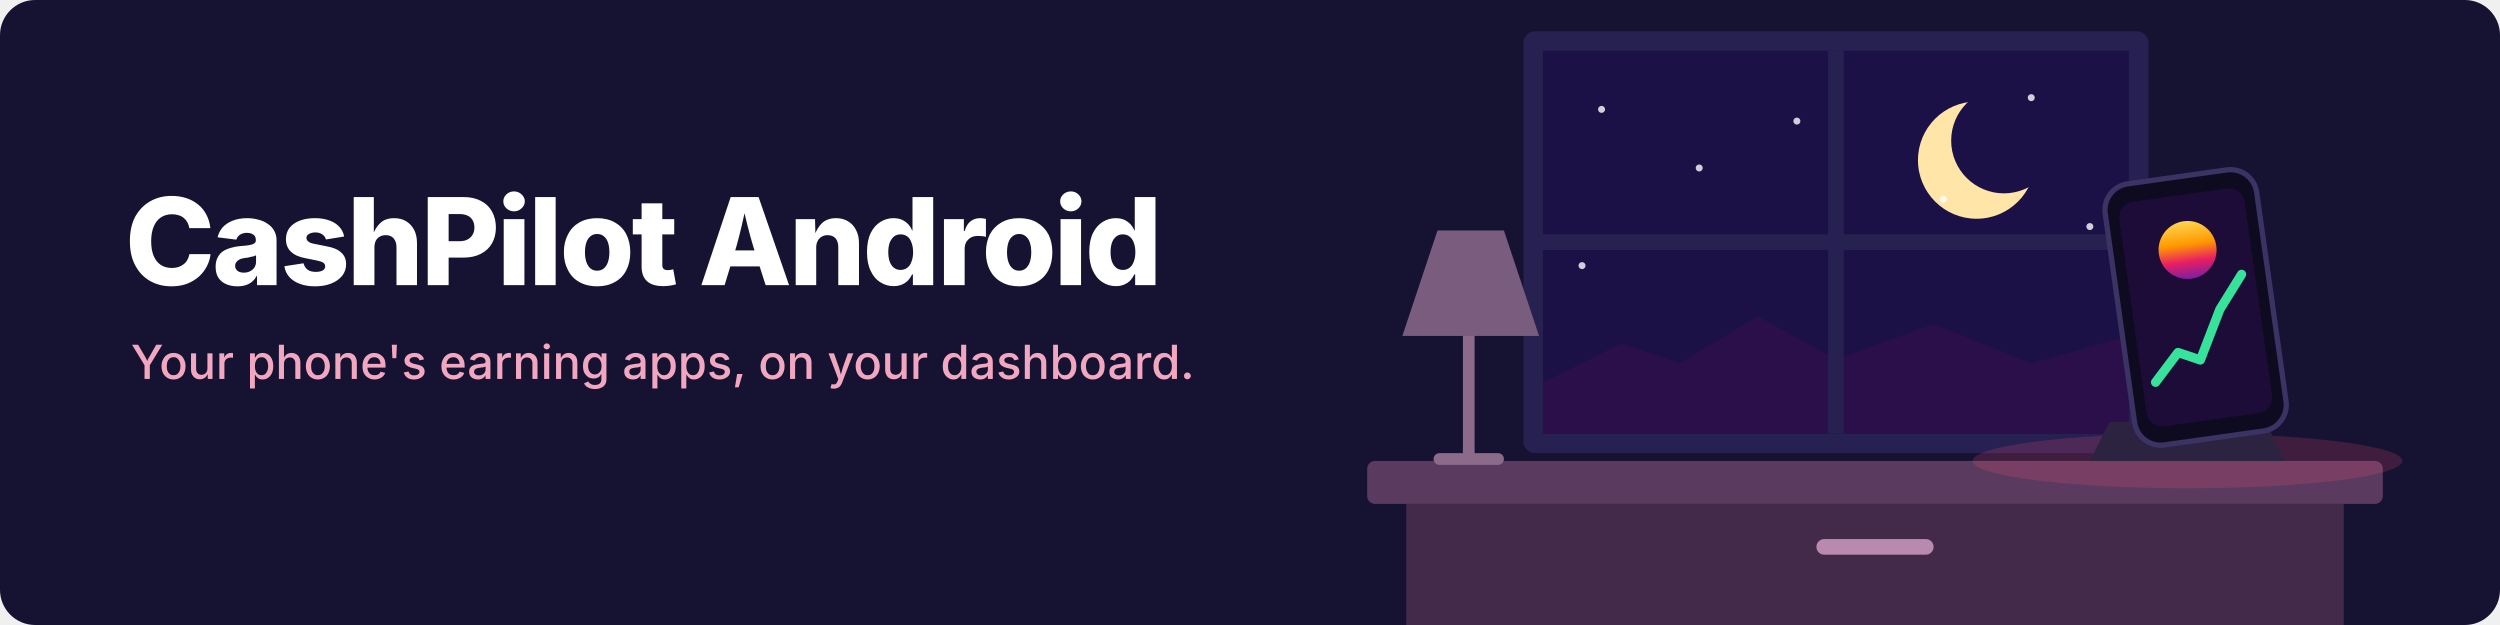
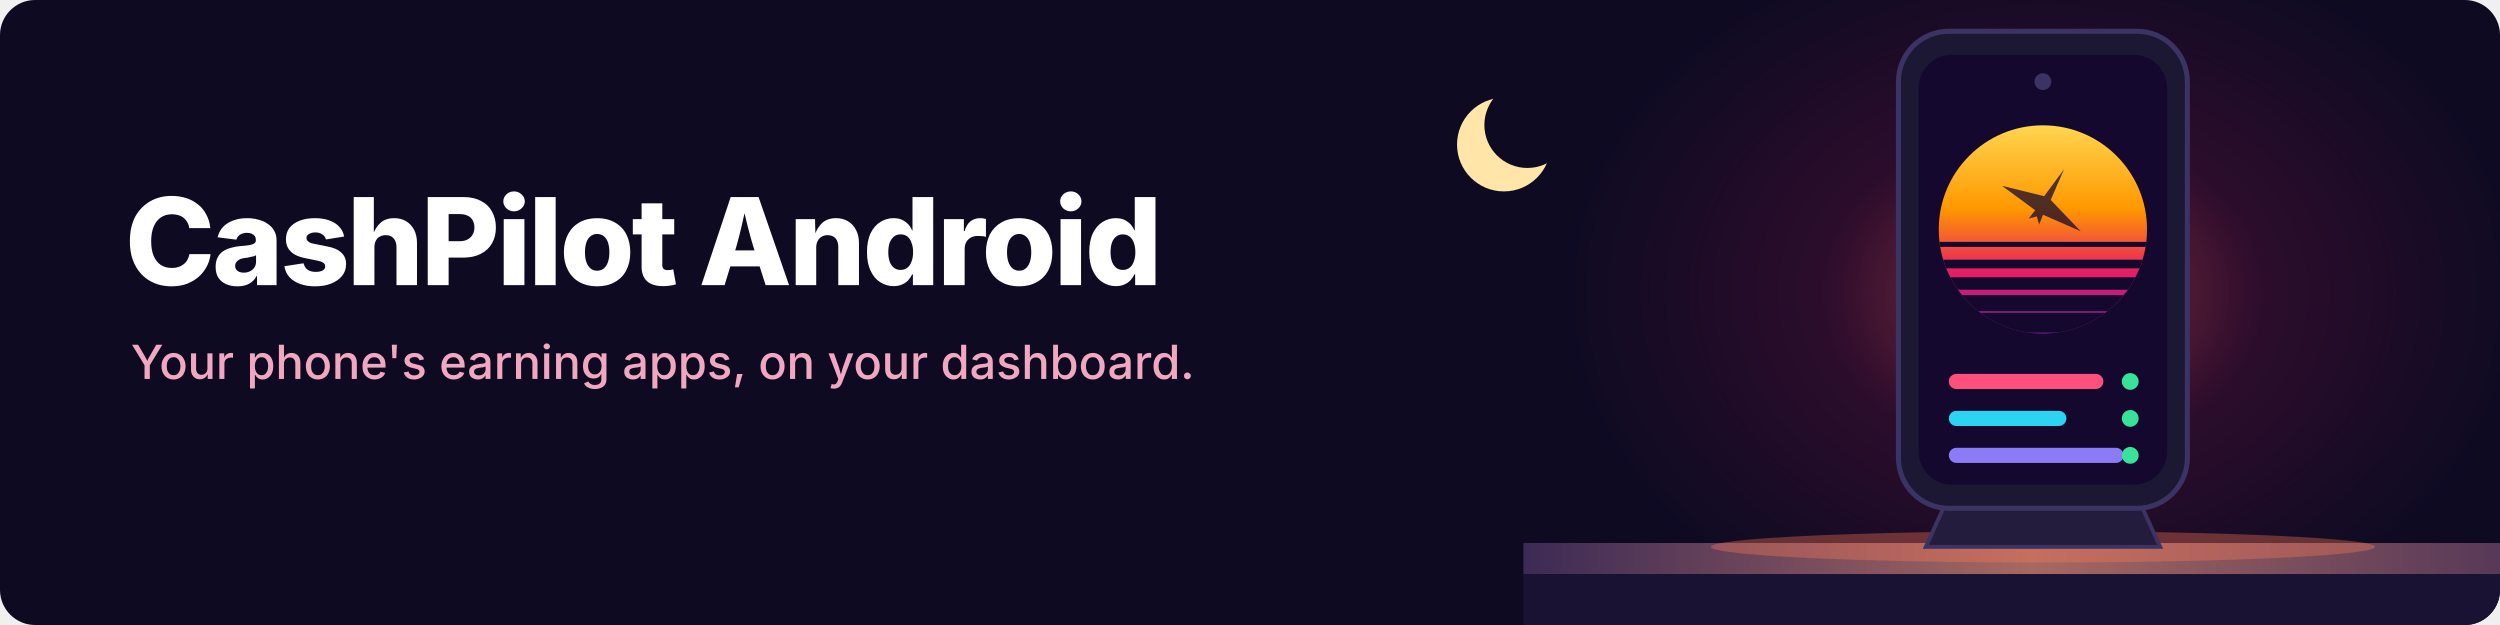
<svg xmlns="http://www.w3.org/2000/svg" viewBox="0 0 1280 320" width="1280" height="320" role="img" aria-label="CashPilot Android">
  <defs>
    <clipPath id="c">
      <rect width="1280" height="320" rx="18" />
    </clipPath>
    <linearGradient id="sun" x1="0" y1="0" x2="0" y2="1">
      <stop offset="0" stop-color="#FFD54F" />
      <stop offset=".4" stop-color="#FF9800" />
      <stop offset=".7" stop-color="#E91E63" />
      <stop offset="1" stop-color="#7B1FA2" />
    </linearGradient>
+     <radialGradient id="glow">
+       <stop offset="0" stop-color="#FF8A5B" stop-opacity=".55" />
+       <stop offset=".45" stop-color="#E91E63" stop-opacity=".14" />
+       <stop offset="1" stop-color="#E91E63" stop-opacity="0" />
+     </radialGradient>
+     <linearGradient id="lit" x1="780" y1="0" x2="1300" y2="0" gradientUnits="userSpaceOnUse">
+       <stop offset="0" stop-color="#FF9B6B" stop-opacity="0" />
+       <stop offset=".5" stop-color="#FF9B6B" stop-opacity=".55" />
+       <stop offset="1" stop-color="#FF9B6B" stop-opacity=".1" />
+     </linearGradient>
  </defs>
  <g clip-path="url(#c)">
-     <rect width="1280" height="320" fill="#151232" />
-     <rect x="780" y="16" width="320" height="216" rx="6" fill="#262150" />
-     <rect x="790" y="26" width="300" height="196" fill="#1B1147" />
-     <clipPath id="wc">
-       <rect x="790" y="26" width="300" height="196" />
-     </clipPath>
-     <g clip-path="url(#wc)">
-       <circle cx="1012" cy="82" r="30" fill="#FFE6A8" />
-       <circle cx="1026" cy="72" r="27" fill="#1B1147" />
-       <path d="M790 196L830 176L860 186L900 162L940 184L990 166L1040 186L1090 172V222H790Z" fill="#2A0F4A" />
-       <circle cx="820" cy="56" r="1.8" fill="#fff" opacity=".8" />
-       <circle cx="870" cy="86" r="1.8" fill="#fff" opacity=".8" />
-       <circle cx="1040" cy="50" r="1.8" fill="#fff" opacity=".8" />
-       <circle cx="995" cy="102" r="1.8" fill="#fff" opacity=".8" />
-       <circle cx="920" cy="62" r="1.8" fill="#fff" opacity=".8" />
-       <circle cx="1070" cy="116" r="1.8" fill="#fff" opacity=".8" />
-       <circle cx="810" cy="136" r="1.8" fill="#fff" opacity=".8" />
-     </g>
-     <path d="M940.0 26V222M790 124.0H1090" stroke="#262150" stroke-width="8" />
-     <rect x="700" y="236" width="520" height="22" rx="4" fill="#5A3A5E" />
-     <rect x="720" y="258" width="480" height="70" fill="#432A4A" />
-     <rect x="930" y="276" width="60" height="8" rx="4" fill="#B98AB0" />
-     <path d="M752 236V168" stroke="#8C6B8A" stroke-width="6" />
-     <path d="M718 172L736 118H770L788 172Z" fill="#7A5C7E" />
-     <rect x="734" y="232" width="36" height="6" rx="3" fill="#8C6B8A" />
-     <ellipse cx="1120" cy="236" rx="110" ry="14" fill="#FF4F7B" opacity=".18" />
-     <path d="M1070 236L1080 216H1160L1170 236Z" fill="#2B2340" />
-     <g transform="translate(1076 96) rotate(-8) scale(1.35)">
-       <rect width="58" height="100" rx="10" fill="#0E0A1F" stroke="#3B3363" stroke-width="2" />
-       <rect x="5" y="7" width="48" height="86" rx="6" fill="#1D0C38" />
-       <path d="M10 76L20 66L28 70L38 52L48 40" stroke="#37E39B" stroke-width="3.5" fill="none" stroke-linecap="round" stroke-linejoin="round" />
-       <circle cx="29" cy="28" r="11" fill="url(#sun)" />
+     <rect width="1280" height="320" fill="#0D0A22" />
+     <circle cx="770" cy="74" r="24" fill="#FFE6A8" />
+     <circle cx="782" cy="64" r="22" fill="#0D0A22" />
+     <ellipse cx="1046" cy="150" rx="250" ry="190" fill="url(#glow)" />
+     <rect x="780" y="278" width="520" height="16" fill="#3C2A55" />
+     <rect x="780" y="278" width="520" height="16" fill="url(#lit)" />
+     <rect x="780" y="294" width="520" height="30" fill="#1A1233" />
+     <ellipse cx="1046" cy="280" rx="170" ry="8" fill="#FF7A59" opacity=".35" />
+     <path d="M986 280L996 258H1096L1106 280Z" fill="#241C3D" stroke="#3B3363" stroke-width="2" />
+     <g transform="translate(972 16) scale(.86)">
+       <rect x="0" y="0" width="172" height="284" rx="30" fill="#1C1733" stroke="#3B3363" stroke-width="3" />
+       <rect x="12" y="14" width="148" height="256" rx="20" fill="#14082E" />
+       <circle cx="86.0" cy="30" r="5" fill="#3B3363" />
+       <clipPath id="sc2">
+         <circle cx="86.0" cy="118" r="62" />
+       </clipPath>
+       <g clip-path="url(#sc2)">
+         <circle cx="86.0" cy="118" r="62" fill="url(#sun)" />
+         <rect x="24" y="125.4" width="124" height="3" fill="#14082E" />
+         <rect x="24" y="136" width="124" height="5.2" fill="#14082E" />
+         <rect x="24" y="146.5" width="124" height="7.4" fill="#14082E" />
+         <rect x="24" y="157.1" width="124" height="9.6" fill="#14082E" />
+         <rect x="24" y="167.6" width="124" height="11.8" fill="#14082E" />
+       </g>
+       <path d="M0-28L2.5-6L30 2L3 5L4 12L0 8L-4 12L-3 5L-30 2L-2.5-6Z" transform="translate(86.0 104) rotate(30) scale(.9)" fill="#14082E" opacity=".75" />
+       <rect x="30" y="204" width="92" height="9" rx="4.5" fill="#FF4F7B" />
+       <circle cx="138" cy="208.5" r="5" fill="#37E39B" />
+       <rect x="30" y="226" width="70" height="9" rx="4.5" fill="#2BD4F0" />
+       <circle cx="138" cy="230.5" r="5" fill="#37E39B" />
+       <rect x="30" y="248" width="104" height="9" rx="4.5" fill="#8B7CF6" />
+       <circle cx="138" cy="252.5" r="5" fill="#37E39B" />
    </g>
    <path fill="#FFFFFF" d="M87.8 146.6q-6.1 0-10.9-2.7q-4.8-2.7-7.6-7.9q-2.8-5.1-2.8-12.5q0-7.5 2.8-12.7q2.9-5.1 7.7-7.8q4.8-2.7 10.8-2.7q4 0 7.5 1.1q3.4 1.1 6 3.2q2.7 2.1 4.3 5.2q1.7 3.1 2.1 7h-10.8q-.2-1.6-1-3q-.7-1.3-1.8-2.2q-1.2-1-2.7-1.4q-1.5-.5-3.3-.5q-3.3 0-5.7 1.6q-2.4 1.6-3.7 4.7q-1.3 3.1-1.3 7.5q0 4.5 1.3 7.6q1.3 3 3.7 4.6q2.4 1.5 5.6 1.5q1.9 0 3.4-.5q1.5-.5 2.6-1.4q1.2-.9 1.9-2.2q.8-1.4 1.1-3h10.8q-.3 3-1.7 5.9q-1.5 3-4 5.4q-2.5 2.3-6.1 3.8q-3.6 1.4-8.2 1.4zm33.8 0q-3.3 0-5.8-1.1q-2.5-1.1-4-3.3q-1.4-2.2-1.4-5.6q0-2.8 1-4.7q1-2 2.7-3.2q1.8-1.2 4.1-1.8q2.2-.7 4.8-.9q2.9-.2 4.7-.5q1.7-.3 2.5-.9q.8-.5.8-1.6v-.1q0-1.2-.5-2q-.6-.8-1.6-1.2q-1-.5-2.5-.5q-1.4 0-2.6.5q-1.1.4-1.8 1.2q-.7.8-1 1.8l-9.6-1.2q.7-2.9 2.6-5.1q2-2.2 5.1-3.4q3.2-1.3 7.4-1.3q3.2 0 5.9.8q2.8.7 4.8 2.2q2.1 1.4 3.2 3.5q1.2 2.1 1.2 4.8v23h-10v-4.7h-.2q-.9 1.7-2.3 2.9q-1.4 1.2-3.3 1.8q-1.9.6-4.2.6zm3.2-7q1.8 0 3.2-.7q1.4-.7 2.3-2q.8-1.3.8-2.9v-3.3q-.4.2-1.1.5q-.7.2-1.5.3q-.8.2-1.6.4q-.9.1-1.6.2q-1.6.2-2.6.7q-1.1.6-1.7 1.4q-.6.8-.6 1.9q0 1.2.6 1.9q.5.8 1.5 1.2q1 .4 2.3.4zm36.5 7q-4.3 0-7.6-1.2q-3.4-1.2-5.5-3.5q-2.1-2.3-2.6-5.6l9.8-1.5q.6 2.2 2.1 3.3q1.5 1.1 4.2 1.1q2.2 0 3.5-.7q1.3-.8 1.3-2.1q0-1.2-1-1.9q-1.1-.7-3.2-1.1l-5.9-1.2q-5-.9-7.5-3.4q-2.5-2.4-2.5-6.3q0-3.4 1.8-5.8q1.9-2.4 5.2-3.7q3.3-1.3 7.9-1.3q4.2 0 7.4 1.2q3.1 1.1 5 3.2q2 2.1 2.5 5l-9.3 1.5q-.5-1.7-1.9-2.6q-1.4-1-3.5-1q-1.9 0-3.3.8q-1.3.7-1.3 2q0 1.1.9 1.8q.8.8 2.9 1.2l6.5 1.3q5.1.9 7.5 3.2q2.5 2.2 2.5 5.9q0 3.5-2 6q-2.1 2.6-5.7 4q-3.5 1.4-8.2 1.4zm30.4-19.9v19.3h-10.6v-45.1h10.3v19.8h-.6q1.2-4 3.9-6.5q2.6-2.5 7.1-2.5q3.6 0 6.2 1.6q2.6 1.6 4.1 4.5q1.4 2.8 1.4 6.7v21.5h-10.5v-19.5q0-2.8-1.5-4.5q-1.4-1.6-4-1.6q-1.8 0-3.1.8q-1.3.7-2 2.1q-.7 1.4-.7 3.4zm27.3 19.3v-45.1h18.5q5.1 0 8.8 2q3.7 1.9 5.6 5.4q2 3.6 2 8.2q0 4.6-2 8.1q-2 3.5-5.8 5.4q-3.7 1.9-8.9 1.9h-11.5v-8.4h9.5q2.6 0 4.2-.9q1.7-.9 2.6-2.5q.9-1.5.9-3.6q0-2.2-.9-3.7q-.9-1.6-2.6-2.4q-1.7-.8-4.2-.8h-5.5v36.4zm38.9 0v-33.8h10.6v33.8zm5.3-37.8q-2.3 0-3.9-1.5q-1.6-1.5-1.6-3.6q0-2.1 1.6-3.6q1.6-1.5 3.9-1.5q2.2 0 3.8 1.5q1.7 1.5 1.7 3.6q0 2.1-1.7 3.6q-1.6 1.5-3.8 1.5zm21.3-7.3v45.1h-10.5v-45.1zm21.2 45.7q-5.2 0-9.1-2.2q-3.8-2.1-5.8-6.1q-2.1-3.9-2.1-9.1q0-5.2 2.1-9.2q2-3.9 5.8-6.1q3.9-2.2 9.1-2.2q5.3 0 9.1 2.2q3.9 2.2 5.9 6.1q2 4 2 9.2q0 5.2-2 9.1q-2 4-5.9 6.1q-3.8 2.2-9.1 2.2zm0-8q2.1 0 3.5-1.2q1.4-1.2 2.1-3.3q.7-2.1.7-4.9q0-2.9-.7-5q-.7-2.1-2.1-3.2q-1.4-1.2-3.5-1.2q-2 0-3.4 1.2q-1.4 1.1-2.1 3.2q-.7 2.1-.7 5q0 2.8.7 4.9q.7 2.1 2.1 3.3q1.4 1.2 3.4 1.2zm39.5-26.4v7.8h-21.2v-7.8zm-16.7-8.1h10.6v31.5q0 1.4.6 2q.7.7 2.1.7q.5 0 1.5-.1q1-.2 1.4-.3l1.4 7.7q-1.8.5-3.5.7q-1.6.2-3.1.2q-5.4 0-8.2-2.5q-2.8-2.6-2.8-7.4zm30.6 41.9l15-45.1h14.3l15.6 45.1h-12l-6.3-19.7q-1.5-4.9-2.9-10.5q-1.4-5.5-2.8-11.5h2.3q-1.3 6-2.6 11.5q-1.3 5.6-2.7 10.5l-6 19.7zm10.2-9.6v-8.2h24.4v8.2zm48.6-9.7v19.3h-10.5v-33.8h9.9l.2 8.5h-.5q1.3-4 3.9-6.5q2.7-2.5 7.2-2.5q3.5 0 6.1 1.6q2.7 1.6 4.1 4.5q1.5 2.8 1.5 6.7v21.5h-10.6v-19.5q0-2.8-1.4-4.5q-1.5-1.6-4.1-1.6q-1.7 0-3 .8q-1.3.7-2 2.1q-.8 1.4-.8 3.4zm39.6 19.8q-3.7 0-6.8-2q-3.1-1.9-4.9-5.8q-1.9-3.8-1.9-9.6q0-5.9 1.9-9.8q1.9-3.8 5-5.7q3.1-1.9 6.6-1.9q2.7 0 4.6.9q1.9 1 3.2 2.4q1.2 1.4 1.8 3h.2v-17.1h10.6v45.1h-10.4v-5.5h-.4q-.7 1.5-1.9 2.9q-1.3 1.4-3.1 2.2q-1.9.9-4.5.9zm3.6-8.3q2 0 3.4-1.1q1.5-1.1 2.2-3.2q.8-2 .8-4.8q0-2.8-.8-4.8q-.7-2.1-2.1-3.2q-1.5-1.1-3.5-1.1q-2 0-3.4 1.1q-1.4 1.2-2.2 3.2q-.7 2.1-.7 4.8q0 2.7.7 4.8q.8 2.1 2.2 3.2q1.4 1.1 3.4 1.1zm22.2 7.8v-33.8h10.2v6.1h.4q.9-3.3 3-5q2.1-1.6 4.9-1.6q.7 0 1.5.1q.8.1 1.5.3v9.2q-.7-.3-2-.4q-1.2-.1-2.2-.1q-1.9 0-3.5.8q-1.5.9-2.4 2.4q-.8 1.5-.8 3.5v18.5zm38.5.6q-5.3 0-9.1-2.2q-3.8-2.1-5.9-6.1q-2-3.9-2-9.1q0-5.2 2-9.2q2.1-3.9 5.9-6.1q3.8-2.2 9.1-2.2q5.3 0 9.1 2.2q3.8 2.2 5.9 6.1q2 4 2 9.2q0 5.2-2 9.1q-2.1 4-5.9 6.1q-3.8 2.2-9.1 2.2zm0-8q2 0 3.4-1.2q1.4-1.2 2.1-3.3q.7-2.1.7-4.9q0-2.9-.7-5q-.7-2.1-2.1-3.2q-1.4-1.2-3.4-1.2q-2 0-3.4 1.2q-1.4 1.1-2.1 3.2q-.7 2.1-.7 5q0 2.8.7 4.9q.7 2.1 2.1 3.3q1.4 1.2 3.4 1.2zm21.2 7.4v-33.8h10.5v33.8zm5.3-37.8q-2.3 0-3.9-1.5q-1.6-1.5-1.6-3.6q0-2.1 1.6-3.6q1.6-1.5 3.9-1.5q2.2 0 3.8 1.5q1.6 1.5 1.6 3.6q0 2.1-1.6 3.6q-1.6 1.5-3.8 1.5zm23 38.3q-3.7 0-6.8-2q-3.1-1.9-4.9-5.8q-1.9-3.8-1.9-9.6q0-5.9 1.9-9.8q1.9-3.8 5-5.7q3.1-1.9 6.6-1.9q2.7 0 4.6.9q1.9 1 3.2 2.4q1.2 1.4 1.8 3h.2v-17.1h10.6v45.1h-10.4v-5.5h-.4q-.7 1.5-1.9 2.9q-1.3 1.4-3.1 2.2q-1.9.9-4.5.9zm3.6-8.3q2 0 3.4-1.1q1.5-1.1 2.2-3.2q.8-2 .8-4.8q0-2.8-.8-4.8q-.7-2.1-2.2-3.2q-1.4-1.1-3.4-1.1q-2 0-3.4 1.1q-1.5 1.2-2.2 3.2q-.7 2.1-.7 4.8q0 2.7.7 4.8q.8 2.1 2.2 3.2q1.4 1.1 3.4 1.1z" />
    <path fill="#F2A7C0" d="M74 194v-7l-6.4-10.5h3.1l3.3 5.6q.5.9 1 1.8q.4.8.8 2.1h-.8q.4-1.3.8-2.2q.4-.8 1-1.7l3.2-5.6h3.1l-6.4 10.5v7zm14.9.3q-1.9 0-3.3-.9q-1.3-.8-2.1-2.3q-.8-1.6-.8-3.6q0-2 .8-3.5q.8-1.6 2.1-2.4q1.4-.9 3.3-.9q1.8 0 3.2.9q1.4.8 2.1 2.4q.8 1.5.8 3.5q0 2-.8 3.6q-.7 1.5-2.1 2.3q-1.4.9-3.2.9zm0-2.2q1.2 0 1.9-.6q.8-.7 1.2-1.7q.4-1 .4-2.3q0-1.2-.4-2.3q-.4-1-1.2-1.7q-.7-.6-1.9-.6q-1.2 0-2 .6q-.8.7-1.2 1.7q-.3 1.1-.3 2.3q0 1.3.3 2.3q.4 1 1.2 1.7q.8.6 2 .6zm13.4 2.1q-1.3 0-2.3-.6q-1-.6-1.6-1.7q-.6-1.1-.6-2.7v-8.3h2.6v8q0 1.4.8 2.2q.7.8 2 .8q.9 0 1.5-.4q.7-.3 1.1-1.1q.4-.7.4-1.7v-7.8h2.6v13.1h-2.4l-.1-3.2h.3q-.6 1.8-1.7 2.6q-1.1.8-2.6.8zm10-.2v-13.1h2.5v2.1h.1q.4-1.1 1.3-1.7q.9-.6 2-.6q.3 0 .6 0q.3.1.5.1v2.4q-.1 0-.5-.1q-.4 0-.8 0q-.9 0-1.6.4q-.7.4-1.1 1q-.4.7-.4 1.5v8zm15.7 4.9v-18h2.5v2.1h.2q.2-.4.6-.9q.4-.6 1.2-1q.7-.4 2-.4q1.5 0 2.8.8q1.2.8 1.9 2.3q.7 1.6.7 3.7q0 2.1-.7 3.6q-.7 1.5-1.9 2.3q-1.2.9-2.8.9q-1.2 0-2-.4q-.7-.5-1.2-1q-.4-.5-.6-1h-.2v7zm5.9-6.8q1.1 0 1.9-.6q.7-.7 1.1-1.7q.4-1 .4-2.3q0-1.3-.4-2.4q-.4-1-1.1-1.6q-.8-.6-1.9-.6q-1.1 0-1.9.6q-.7.6-1.1 1.6q-.4 1-.4 2.4q0 1.3.4 2.4q.4 1 1.1 1.6q.8.6 1.9.6zm11.5-5.9v7.8h-2.6v-17.5h2.6v7.6h-.4q.6-1.8 1.7-2.6q1.1-.8 2.6-.8q1.3 0 2.3.6q1.1.6 1.6 1.7q.6 1.1.6 2.7v8.3h-2.6v-8q0-1.4-.8-2.2q-.7-.8-2-.8q-.8 0-1.5.4q-.7.3-1.1 1.1q-.4.7-.4 1.7zm17.3 8.1q-1.8 0-3.2-.9q-1.4-.8-2.1-2.3q-.8-1.6-.8-3.6q0-2 .8-3.5q.7-1.6 2.1-2.4q1.4-.9 3.2-.9q1.9 0 3.3.9q1.4.8 2.1 2.4q.8 1.5.8 3.5q0 2-.8 3.6q-.7 1.5-2.1 2.3q-1.4.9-3.3.9zm0-2.2q1.2 0 2-.6q.8-.7 1.2-1.7q.4-1 .4-2.3q0-1.2-.4-2.3q-.4-1-1.2-1.7q-.8-.6-2-.6q-1.1 0-1.9.6q-.8.7-1.2 1.7q-.3 1.1-.3 2.3q0 1.3.3 2.3q.4 1 1.2 1.7q.8.6 1.9.6zm11.6-5.9v7.8h-2.6v-13.1h2.5v3.2h-.3q.6-1.8 1.7-2.6q1.1-.8 2.6-.8q1.4 0 2.4.6q1 .6 1.5 1.7q.6 1.1.6 2.7v8.3h-2.6v-8q0-1.4-.7-2.2q-.8-.8-2-.8q-.9 0-1.6.4q-.7.3-1.1 1.1q-.4.7-.4 1.7zm17.5 8.1q-1.9 0-3.3-.9q-1.4-.8-2.2-2.3q-.7-1.5-.7-3.6q0-2 .7-3.5q.7-1.5 2.1-2.4q1.4-.9 3.2-.9q1.1 0 2.2.4q1 .4 1.8 1.2q.9.7 1.4 2q.4 1.2.4 3v.9h-10.4v-1.9h9.1l-1.2.6q0-1.2-.4-2.1q-.3-.9-1.1-1.4q-.7-.5-1.8-.5q-1.1 0-1.9.5q-.7.5-1.1 1.4q-.5.8-.5 1.9v1.3q0 1.3.5 2.3q.5.9 1.3 1.4q.8.4 1.9.4q.8 0 1.4-.2q.5-.2 1-.6q.4-.4.6-1l2.4.6q-.3 1-1 1.7q-.8.8-1.9 1.2q-1.1.5-2.5.5zm9.1-10.9l-.3-6.9h2.6l-.3 6.9zm11.1 10.9q-1.4 0-2.5-.4q-1.1-.5-1.8-1.3q-.7-.8-1-1.9l2.5-.5q.2 1 1 1.5q.7.5 1.8.5q1.3 0 2-.5q.8-.6.8-1.3q0-.6-.5-1q-.4-.4-1.4-.6l-2.2-.5q-1.8-.5-2.7-1.4q-.9-.9-.9-2.3q0-1.1.7-2q.6-.9 1.8-1.4q1.1-.5 2.6-.5q1.4 0 2.4.4q1 .5 1.6 1.2q.7.7.9 1.7l-2.3.5q-.2-.7-.8-1.2q-.6-.5-1.8-.5q-1.1 0-1.8.5q-.7.4-.7 1.2q0 .6.5 1q.5.4 1.5.7l2.1.5q1.9.4 2.7 1.2q.9.9.9 2.3q0 1.2-.7 2.1q-.6.9-1.9 1.4q-1.2.6-2.8.6zm20.3 0q-1.9 0-3.3-.9q-1.4-.8-2.2-2.3q-.8-1.5-.8-3.6q0-2 .8-3.5q.7-1.5 2.1-2.4q1.3-.9 3.2-.9q1.1 0 2.1.4q1.1.4 1.9 1.2q.8.7 1.3 2q.5 1.2.5 3v.9h-10.4v-1.9h9.1l-1.2.6q0-1.2-.4-2.1q-.4-.9-1.1-1.4q-.7-.5-1.8-.5q-1.1 0-1.9.5q-.8.5-1.2 1.4q-.4.8-.4 1.9v1.3q0 1.3.5 2.3q.4.9 1.3 1.4q.8.4 1.9.4q.7 0 1.3-.2q.6-.2 1-.6q.5-.4.7-1l2.4.6q-.3 1-1 1.7q-.8.8-1.9 1.2q-1.1.5-2.5.5zm12.3 0q-1.2 0-2.2-.5q-1-.4-1.6-1.3q-.6-.9-.6-2.2q0-1.1.4-1.8q.5-.7 1.2-1.2q.7-.4 1.6-.6q.9-.2 1.9-.3q1.1-.2 1.8-.2q.8-.1 1.1-.3q.4-.2.4-.7v-.1q0-.7-.3-1.2q-.3-.5-.9-.8q-.5-.3-1.4-.3q-.8 0-1.4.3q-.6.3-1 .7q-.4.4-.6.8l-2.4-.6q.4-1.2 1.3-1.9q.8-.7 1.9-1q1.1-.4 2.2-.4q.8 0 1.7.2q.9.2 1.7.7q.7.5 1.2 1.4q.5.9.5 2.3v8.7h-2.5v-1.8h-.1q-.2.5-.7 1q-.6.5-1.3.8q-.8.3-1.9.3zm.6-2.1q1.1 0 1.8-.4q.8-.4 1.2-1.1q.4-.7.4-1.4v-1.7q-.2.1-.6.3q-.4.1-.9.2q-.5 0-.9.1q-.5.1-.8.1q-.7.1-1.3.3q-.6.2-1 .6q-.4.5-.4 1.1q0 .7.4 1.1q.3.4.8.6q.6.2 1.3.2zm9.4 1.8v-13.1h2.5v2.1h.1q.4-1.1 1.3-1.7q.9-.6 2.1-.6q.2 0 .5 0q.3.1.5.1v2.4q-.1 0-.5-.1q-.4 0-.8 0q-.9 0-1.6.4q-.7.4-1.1 1q-.4.7-.4 1.5v8zm12.2-7.8v7.8h-2.6v-13.1h2.4l.1 3.2h-.3q.6-1.8 1.7-2.6q1.1-.8 2.6-.8q1.3 0 2.3.6q1 .6 1.6 1.7q.6 1.1.6 2.7v8.3h-2.6v-8q0-1.4-.8-2.2q-.7-.8-2-.8q-.9 0-1.5.4q-.7.3-1.1 1.1q-.4.7-.4 1.7zm11.8 7.8v-13.1h2.6v13.1zm1.3-15.1q-.6 0-1.1-.5q-.5-.4-.5-1q0-.7.5-1.1q.5-.5 1.1-.5q.7 0 1.2.5q.5.4.5 1.1q0 .6-.5 1q-.5.5-1.2.5zm7.4 7.3v7.8h-2.6v-13.1h2.4l.1 3.2h-.3q.6-1.8 1.7-2.6q1-.8 2.6-.8q1.3 0 2.3.6q1 .6 1.6 1.7q.5 1.1.5 2.7v8.3h-2.5v-8q0-1.4-.8-2.2q-.7-.8-2-.8q-.9 0-1.6.4q-.7.3-1 1.1q-.4.7-.4 1.7zm17.3 13q-1.5 0-2.6-.4q-1.1-.4-1.9-1q-.7-.7-1.1-1.5l2.2-1q.2.4.6.8q.4.4 1.1.7q.6.3 1.7.3q1.5 0 2.4-.7q.9-.7.9-2.2v-2.6h-.2q-.2.5-.6 1q-.4.5-1.2.8q-.7.4-1.9.4q-1.6 0-2.8-.7q-1.2-.8-2-2.2q-.7-1.4-.7-3.5q0-2.1.7-3.6q.7-1.5 2-2.3q1.2-.8 2.8-.8q1.2 0 2 .4q.7.4 1.2 1q.4.5.6.9h.2v-2.1h2.5v13.3q0 1.7-.8 2.8q-.7 1.1-2.1 1.6q-1.3.6-3 .6zm0-7.5q1.1 0 1.8-.6q.8-.5 1.2-1.4q.4-1 .4-2.3q0-1.4-.4-2.3q-.4-1-1.2-1.6q-.7-.6-1.8-.6q-1.2 0-1.9.6q-.8.6-1.2 1.6q-.4 1-.4 2.3q0 1.2.4 2.2q.4 1 1.2 1.5q.7.6 1.9.6zm19.4 2.6q-1.2 0-2.2-.5q-1-.4-1.6-1.3q-.6-.9-.6-2.2q0-1.1.4-1.8q.5-.7 1.2-1.2q.7-.4 1.6-.6q.9-.2 1.9-.3q1.1-.2 1.8-.2q.8-.1 1.1-.3q.4-.2.4-.7v-.1q0-.7-.3-1.2q-.3-.5-.9-.8q-.5-.3-1.3-.3q-.9 0-1.5.3q-.6.3-1 .7q-.4.4-.6.8l-2.4-.6q.4-1.2 1.3-1.9q.8-.7 1.9-1q1.1-.4 2.2-.4q.8 0 1.7.2q.9.2 1.7.7q.8.5 1.2 1.4q.5.9.5 2.3v8.7h-2.5v-1.8h-.1q-.2.5-.7 1q-.5.5-1.3.8q-.8.3-1.9.3zm.6-2.1q1.1 0 1.8-.4q.8-.4 1.2-1.1q.4-.7.4-1.4v-1.7q-.2.1-.6.3q-.4.1-.9.2q-.5 0-.9.1q-.5.1-.8.1q-.7.1-1.3.3q-.6.2-1 .6q-.3.5-.3 1.1q0 .7.3 1.1q.3.4.8.6q.6.2 1.3.2zm9.4 6.7v-18h2.5v2.1h.2q.3-.4.7-.9q.4-.6 1.1-1q.8-.4 2-.4q1.6 0 2.8.8q1.3.8 2 2.3q.7 1.6.7 3.7q0 2.1-.7 3.6q-.7 1.5-2 2.3q-1.2.9-2.8.9q-1.2 0-1.9-.4q-.8-.5-1.2-1q-.4-.5-.7-1h-.1v7zm5.9-6.8q1.2 0 1.9-.6q.8-.7 1.2-1.7q.4-1 .4-2.3q0-1.3-.4-2.4q-.4-1-1.2-1.6q-.7-.6-1.9-.6q-1.1 0-1.8.6q-.8.6-1.2 1.6q-.4 1-.4 2.4q0 1.3.4 2.4q.4 1 1.2 1.6q.8.6 1.8.6zm8.9 6.8v-18h2.6v2.1h.2q.2-.4.6-.9q.4-.6 1.2-1q.7-.4 1.9-.4q1.6 0 2.9.8q1.2.8 1.9 2.3q.7 1.6.7 3.7q0 2.1-.7 3.6q-.7 1.5-1.9 2.3q-1.3.9-2.9.9q-1.1 0-1.9-.4q-.7-.5-1.2-1q-.4-.5-.6-1h-.2v7zm6-6.8q1.1 0 1.9-.6q.7-.7 1.1-1.7q.4-1 .4-2.3q0-1.3-.4-2.4q-.4-1-1.1-1.6q-.8-.6-1.9-.6q-1.1 0-1.9.6q-.7.6-1.1 1.6q-.4 1-.4 2.4q0 1.3.4 2.4q.4 1 1.1 1.6q.8.6 1.9.6zm13.6 2.2q-1.4 0-2.5-.4q-1.2-.5-1.9-1.3q-.7-.8-.9-1.9l2.4-.5q.3 1 1 1.5q.8.5 1.9.5q1.3 0 2-.5q.7-.6.7-1.3q0-.6-.4-1q-.5-.4-1.4-.6l-2.2-.5q-1.8-.5-2.7-1.4q-.9-.9-.9-2.3q0-1.1.6-2q.7-.9 1.8-1.4q1.2-.5 2.6-.5q1.5 0 2.5.4q1 .5 1.6 1.2q.6.7.9 1.7l-2.3.5q-.3-.7-.9-1.2q-.6-.5-1.7-.5q-1.1 0-1.8.5q-.7.4-.7 1.2q0 .6.4 1q.5.4 1.6.7l2.1.5q1.8.4 2.7 1.2q.9.9.9 2.3q0 1.2-.7 2.1q-.7.9-1.9 1.4q-1.2.6-2.8.6zm7.9 4l1.1-6.8h2.8l-2 6.8zm19.2-4q-1.8 0-3.2-.9q-1.3-.8-2.1-2.3q-.8-1.6-.8-3.6q0-2 .8-3.5q.8-1.6 2.1-2.4q1.4-.9 3.2-.9q1.9 0 3.3.9q1.4.8 2.1 2.4q.8 1.5.8 3.5q0 2-.8 3.6q-.7 1.5-2.1 2.3q-1.4.9-3.3.9zm0-2.2q1.2 0 2-.6q.8-.7 1.2-1.7q.4-1 .4-2.3q0-1.2-.4-2.3q-.4-1-1.2-1.7q-.8-.6-2-.6q-1.1 0-1.9.6q-.8.7-1.2 1.7q-.3 1.1-.3 2.3q0 1.3.3 2.3q.4 1 1.2 1.7q.8.6 1.9.6zm11.6-5.9v7.8h-2.6v-13.1h2.5v3.2h-.2q.5-1.8 1.6-2.6q1.1-.8 2.6-.8q1.4 0 2.4.6q1 .6 1.5 1.7q.6 1.1.6 2.7v8.3h-2.6v-8q0-1.4-.7-2.2q-.8-.8-2-.8q-.9 0-1.6.4q-.7.3-1.1 1.1q-.4.7-.4 1.7zm18.1 12.5l.6-2.1l.3.1q.7.2 1.2.1q.6-.1.9-.5q.4-.4.7-1.3l.3-.9l-5-13.2h2.8l2.6 7.4q.4 1.3.7 2.5q.3 1.2.6 2.5h-.8q.3-1.3.7-2.5q.3-1.2.7-2.5l2.6-7.4h2.8l-5.7 14.9q-.4 1.1-1 1.8q-.5.7-1.3 1q-.8.4-1.9.4q-.6 0-1.1-.1q-.5-.1-.7-.2zm19-4.4q-1.8 0-3.2-.9q-1.4-.8-2.1-2.3q-.8-1.6-.8-3.6q0-2 .8-3.5q.7-1.6 2.1-2.4q1.4-.9 3.2-.9q1.9 0 3.3.9q1.3.8 2.1 2.4q.8 1.5.8 3.5q0 2-.8 3.6q-.8 1.5-2.1 2.3q-1.4.9-3.3.9zm0-2.2q1.2 0 2-.6q.8-.7 1.2-1.7q.3-1 .3-2.3q0-1.2-.3-2.3q-.4-1-1.2-1.7q-.8-.6-2-.6q-1.2 0-1.9.6q-.8.7-1.2 1.7q-.4 1.1-.4 2.3q0 1.3.4 2.3q.4 1 1.2 1.7q.7.6 1.9.6zm13.5 2.1q-1.4 0-2.4-.6q-1-.6-1.5-1.7q-.6-1.1-.6-2.7v-8.3h2.6v8q0 1.4.7 2.2q.8.8 2.1.8q.8 0 1.5-.4q.7-.3 1.1-1.1q.4-.7.4-1.7v-7.8h2.6v13.1h-2.5v-3.2h.3q-.6 1.8-1.7 2.6q-1.1.8-2.6.8zm10-.2v-13.1h2.4v2.1h.2q.3-1.1 1.3-1.7q.9-.6 2-.6q.3 0 .6 0q.3.1.5.1v2.4q-.1 0-.5-.1q-.4 0-.9 0q-.8 0-1.6.4q-.7.4-1.1 1q-.4.7-.4 1.5v8zm20.5.3q-1.6 0-2.8-.9q-1.3-.8-2-2.3q-.7-1.5-.7-3.6q0-2.1.7-3.7q.8-1.5 2-2.3q1.2-.8 2.8-.8q1.2 0 2 .4q.7.4 1.1 1q.5.5.7.9h.1v-6.5h2.6v17.5h-2.5v-2.1h-.2q-.2.5-.7 1q-.4.5-1.2 1q-.7.4-1.9.4zm.6-2.2q1.1 0 1.8-.6q.8-.6 1.2-1.6q.4-1.1.4-2.4q0-1.4-.4-2.4q-.4-1-1.2-1.6q-.7-.6-1.8-.6q-1.2 0-1.9.6q-.8.6-1.2 1.6q-.3 1.1-.3 2.4q0 1.3.3 2.3q.4 1 1.2 1.7q.8.6 1.9.6zm13 2.2q-1.2 0-2.2-.5q-1-.4-1.6-1.3q-.6-.9-.6-2.2q0-1.1.4-1.8q.5-.7 1.2-1.2q.7-.4 1.6-.6q.9-.2 1.8-.3q1.2-.2 1.9-.2q.8-.1 1.1-.3q.4-.2.4-.7v-.1q0-.7-.3-1.2q-.3-.5-.9-.8q-.5-.3-1.4-.3q-.8 0-1.4.3q-.6.3-1 .7q-.4.4-.6.8l-2.4-.6q.4-1.2 1.3-1.9q.8-.7 1.9-1q1-.4 2.2-.4q.8 0 1.7.2q.9.2 1.7.7q.7.5 1.2 1.4q.5.9.5 2.3v8.7h-2.5v-1.8h-.1q-.3.5-.8 1q-.5.5-1.2.8q-.8.3-1.9.3zm.6-2.1q1.1 0 1.8-.4q.8-.4 1.2-1.1q.4-.7.4-1.4v-1.7q-.2.1-.6.3q-.4.1-.9.2q-.5 0-.9.1q-.5.1-.8.1q-.7.1-1.3.3q-.6.2-1 .6q-.4.5-.4 1.1q0 .7.4 1.1q.3.4.8.6q.6.2 1.3.2zm14.1 2.1q-1.4 0-2.5-.4q-1.1-.5-1.8-1.3q-.8-.8-1-1.9l2.4-.5q.3 1 1 1.5q.8.5 1.9.5q1.3 0 2-.5q.7-.6.7-1.3q0-.6-.4-1q-.5-.4-1.4-.6l-2.2-.5q-1.8-.5-2.7-1.4q-.9-.9-.9-2.3q0-1.1.6-2q.7-.9 1.8-1.4q1.2-.5 2.7-.5q1.4 0 2.4.4q1 .5 1.6 1.2q.6.7.9 1.7l-2.3.5q-.2-.7-.8-1.2q-.7-.5-1.8-.5q-1.1 0-1.8.5q-.7.4-.7 1.2q0 .6.5 1q.4.4 1.5.7l2.1.5q1.8.4 2.7 1.2q.9.9.9 2.3q0 1.2-.7 2.1q-.7.9-1.9 1.4q-1.2.6-2.8.6zm10.8-8.1v7.8h-2.6v-17.5h2.6v7.6h-.4q.6-1.8 1.7-2.6q1.1-.8 2.6-.8q1.4 0 2.4.6q1 .6 1.5 1.7q.6 1.1.6 2.7v8.3h-2.6v-8q0-1.4-.7-2.2q-.8-.8-2-.8q-.9 0-1.6.4q-.7.3-1.1 1.1q-.4.7-.4 1.7zm18.4 8.1q-1.2 0-2-.4q-.7-.5-1.2-1q-.4-.5-.6-1h-.2v2.1h-2.5v-17.5h2.5v6.5h.2q.2-.4.6-.9q.4-.6 1.2-1q.7-.4 2-.4q1.5 0 2.8.8q1.2.8 1.9 2.3q.7 1.6.7 3.7q0 2.1-.7 3.6q-.7 1.5-1.9 2.3q-1.2.9-2.8.9zm-.6-2.2q1.1 0 1.9-.6q.7-.7 1.1-1.7q.4-1 .4-2.3q0-1.3-.4-2.4q-.4-1-1.1-1.6q-.8-.6-1.9-.6q-1.1 0-1.9.6q-.7.6-1.1 1.6q-.4 1-.4 2.4q0 1.3.4 2.4q.4 1 1.1 1.6q.8.6 1.9.6zm14.4 2.2q-1.8 0-3.2-.9q-1.4-.8-2.1-2.3q-.8-1.6-.8-3.6q0-2 .8-3.5q.7-1.6 2.1-2.4q1.4-.9 3.2-.9q1.9 0 3.2.9q1.4.8 2.2 2.4q.7 1.5.7 3.5q0 2-.7 3.6q-.8 1.5-2.2 2.3q-1.3.9-3.2.9zm0-2.2q1.2 0 2-.6q.8-.7 1.1-1.7q.4-1 .4-2.3q0-1.2-.4-2.3q-.3-1-1.1-1.7q-.8-.6-2-.6q-1.2 0-2 .6q-.7.7-1.1 1.7q-.4 1.1-.4 2.3q0 1.3.4 2.3q.4 1 1.1 1.7q.8.6 2 .6zm12.9 2.2q-1.3 0-2.3-.5q-1-.4-1.6-1.3q-.5-.9-.5-2.2q0-1.1.4-1.8q.4-.7 1.2-1.2q.7-.4 1.6-.6q.9-.2 1.8-.3q1.2-.2 1.9-.2q.7-.1 1.1-.3q.3-.2.3-.7v-.1q0-.7-.3-1.2q-.3-.5-.8-.8q-.6-.3-1.4-.3q-.9 0-1.5.3q-.6.3-1 .7q-.3.4-.5.8l-2.5-.6q.5-1.2 1.3-1.9q.8-.7 1.9-1q1.1-.4 2.3-.4q.7 0 1.6.2q.9.2 1.7.7q.8.5 1.3 1.4q.5.9.5 2.3v8.7h-2.5v-1.8h-.1q-.3.5-.8 1q-.5.5-1.3.8q-.7.3-1.8.3zm.6-2.1q1 0 1.8-.4q.7-.4 1.1-1.1q.4-.7.4-1.4v-1.7q-.1.1-.5.3q-.4.1-.9.2q-.5 0-1 .1q-.5.1-.8.1q-.7.1-1.3.3q-.6.2-.9.6q-.4.5-.4 1.1q0 .7.3 1.1q.3.4.9.6q.5.2 1.3.2zm9.4 1.8v-13.1h2.4v2.1h.2q.4-1.1 1.3-1.7q.9-.6 2-.6q.3 0 .6 0q.3.1.5.1v2.4q-.1 0-.5-.1q-.4 0-.9 0q-.8 0-1.6.4q-.7.4-1.1 1q-.4.7-.4 1.5v8zm13.6.3q-1.5 0-2.8-.9q-1.2-.8-1.9-2.3q-.7-1.5-.7-3.6q0-2.1.7-3.7q.7-1.5 1.9-2.3q1.3-.8 2.9-.8q1.2 0 1.9.4q.8.4 1.2 1q.4.5.6.9h.2v-6.5h2.6v17.5h-2.6v-2.1h-.2q-.2.5-.6 1q-.5.5-1.2 1q-.8.4-2 .4zm.6-2.2q1.1 0 1.9-.6q.7-.6 1.1-1.6q.4-1.1.4-2.4q0-1.4-.4-2.4q-.4-1-1.1-1.6q-.8-.6-1.9-.6q-1.1 0-1.9.6q-.7.6-1.1 1.6q-.4 1.1-.4 2.4q0 1.3.4 2.3q.4 1 1.1 1.7q.8.6 1.9.6zm11.3 2.1q-.7 0-1.2-.5q-.5-.5-.5-1.2q0-.8.5-1.3q.5-.5 1.2-.5q.7 0 1.2.5q.6.5.6 1.3q0 .7-.6 1.2q-.5.5-1.2.5z" />
  </g>
</svg>
